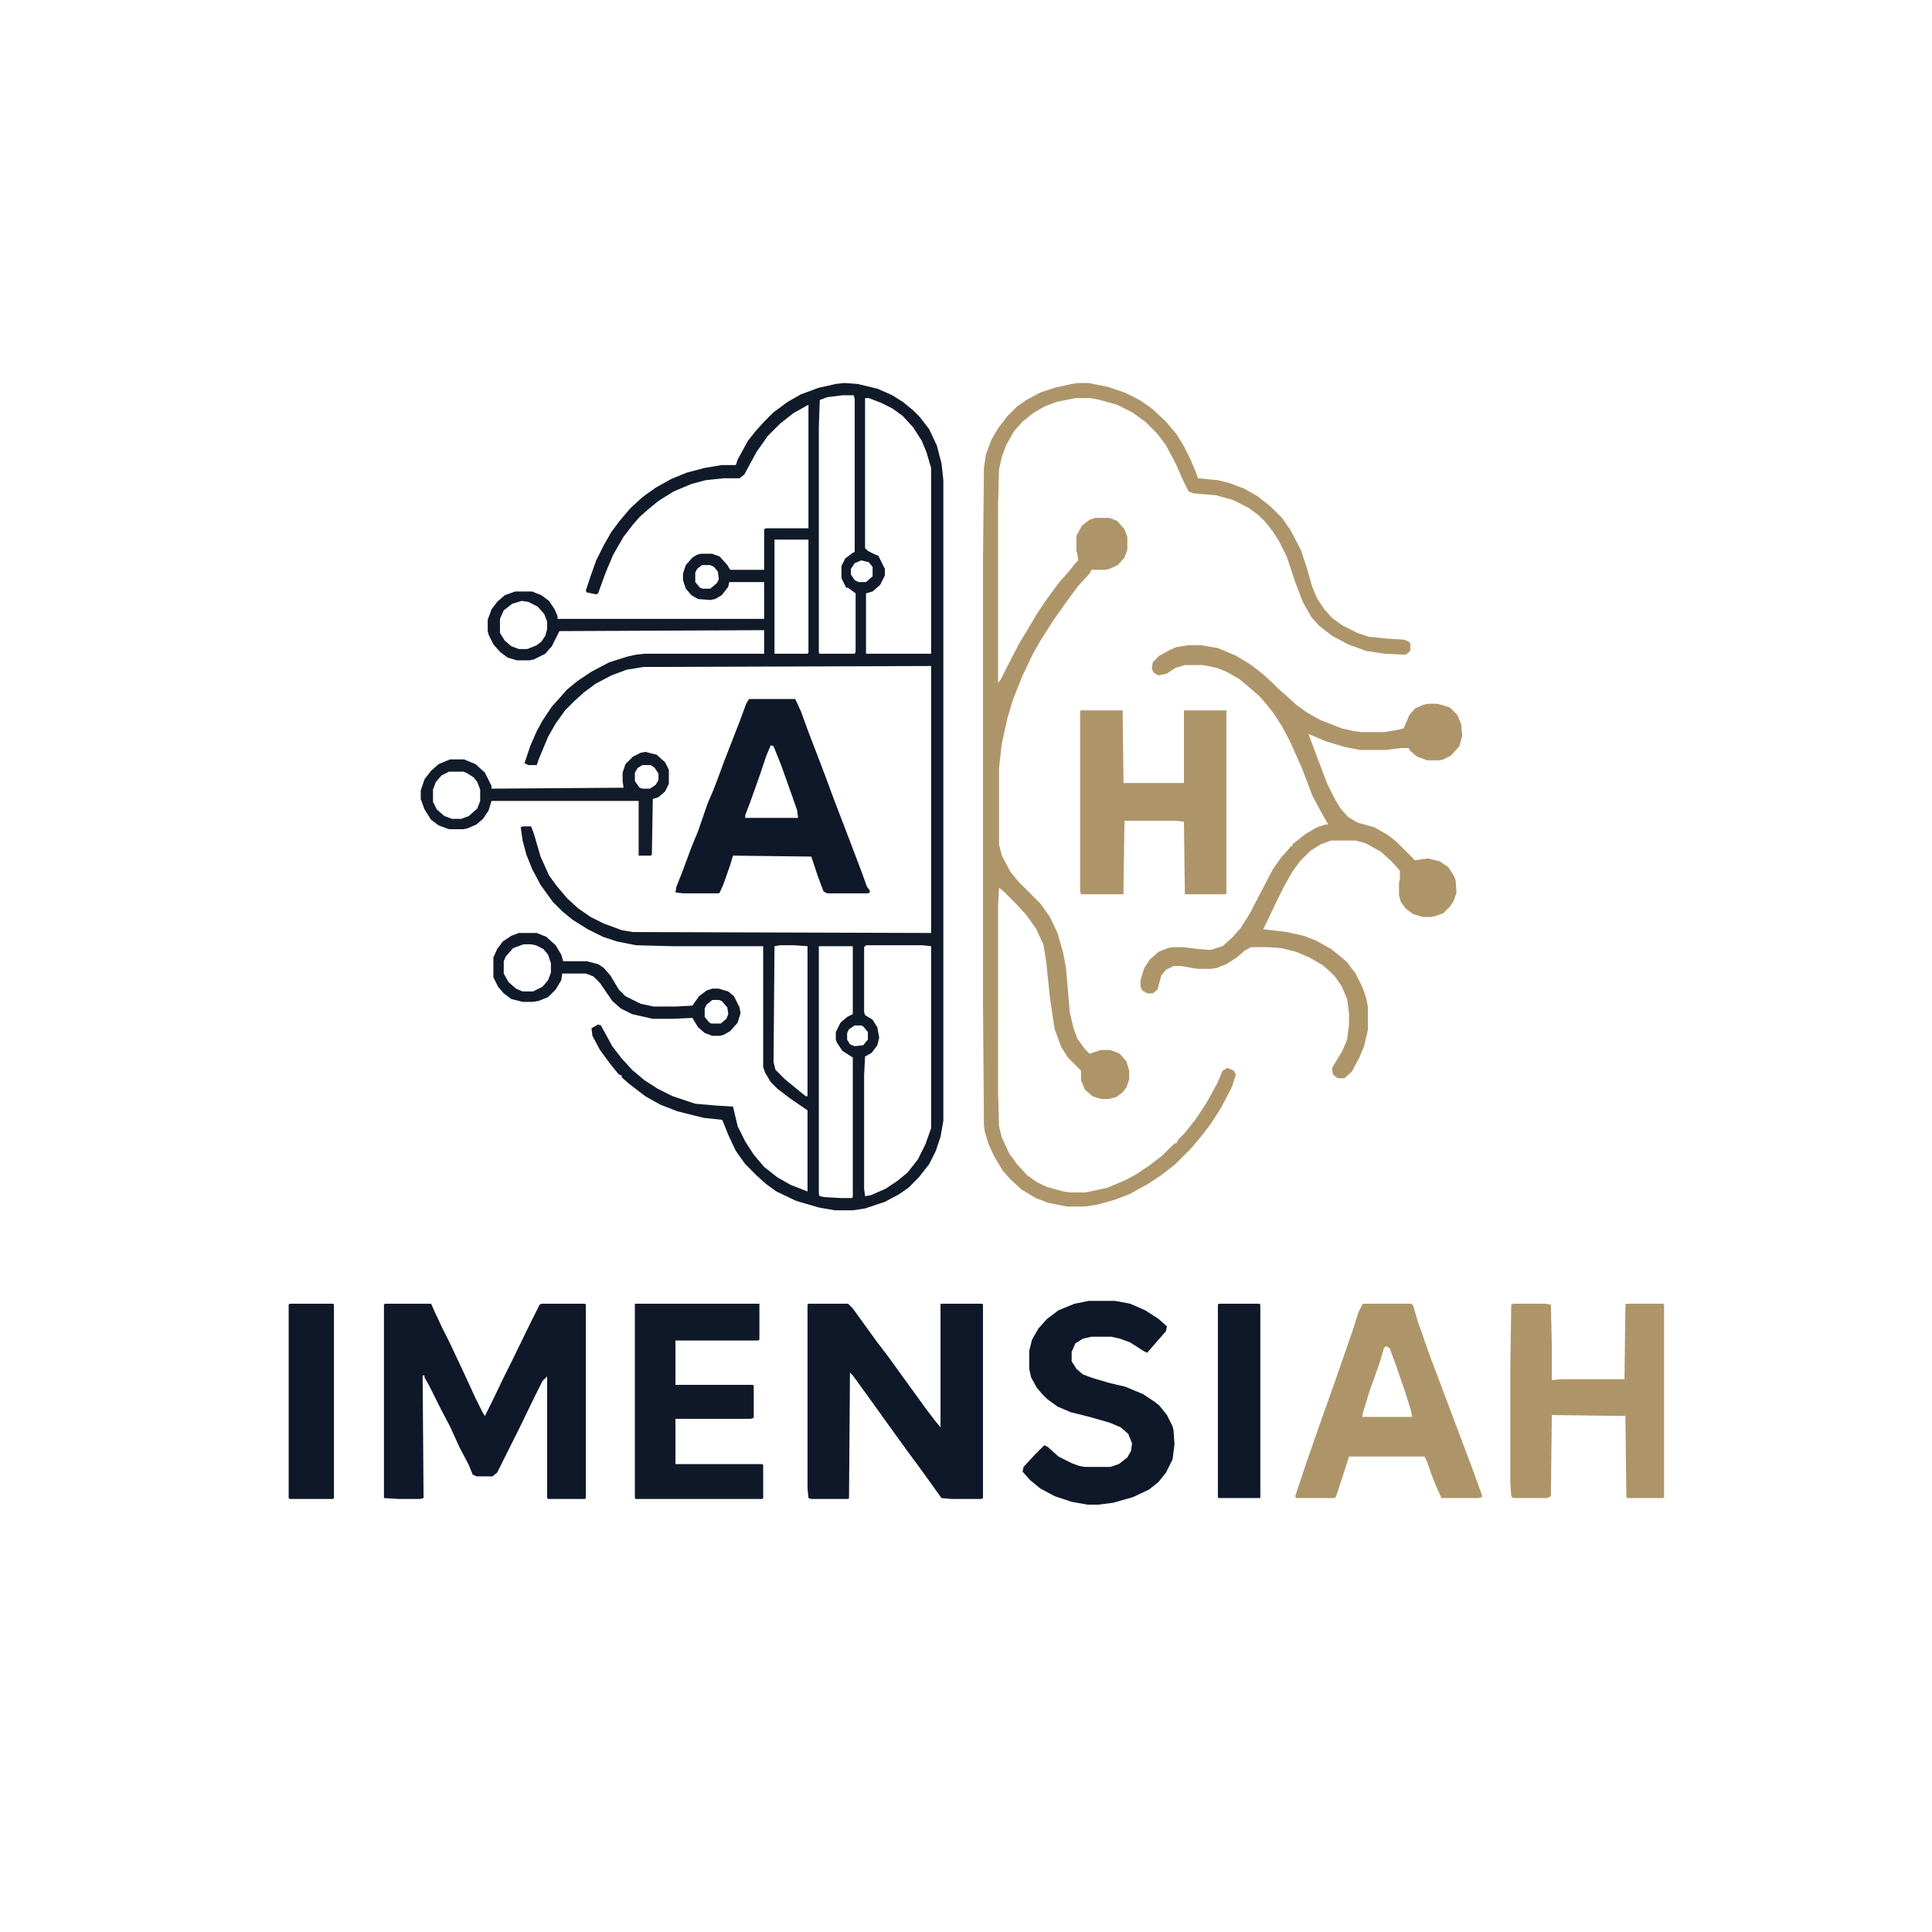
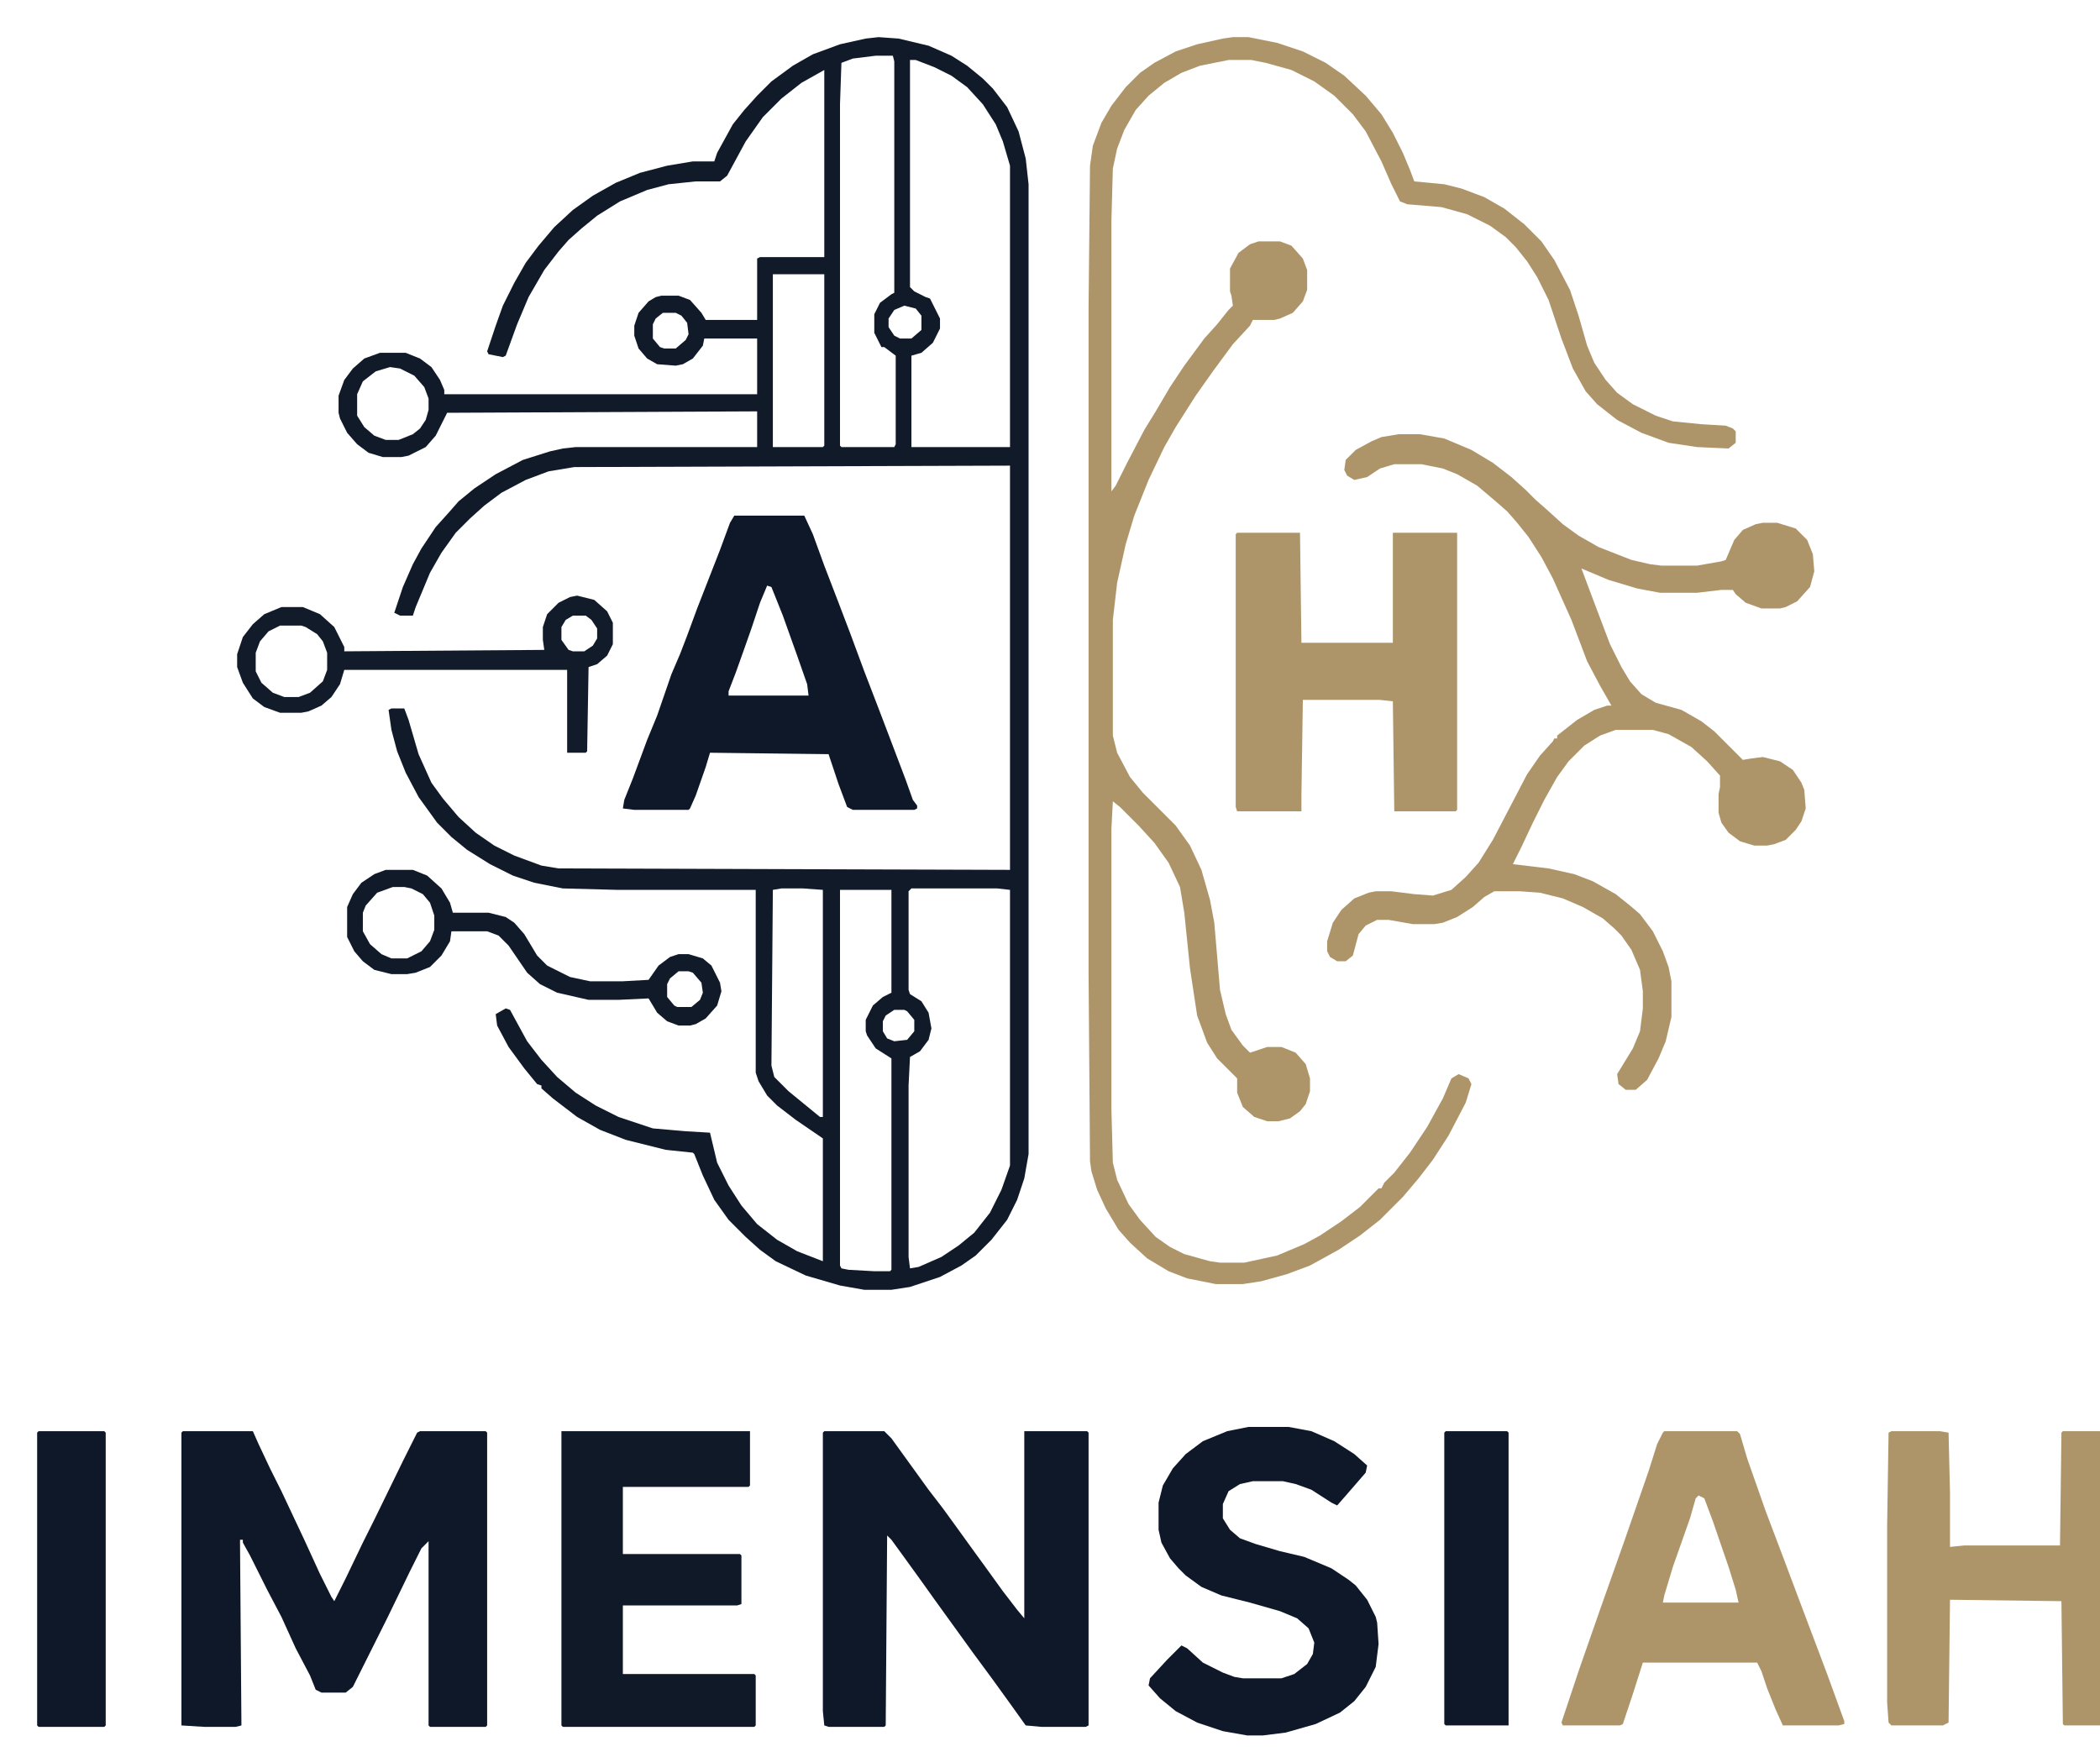
- <svg xmlns="http://www.w3.org/2000/svg" version="1.1" viewBox="0 0 2048 2048" width="625" height="625">
+ <svg xmlns="http://www.w3.org/2000/svg" version="1.1" viewBox="280 380 1470 1230">
  <path transform="translate(895,406)" d="m0 0 14 1 21 5 16 7 11 7 11 9 7 7 10 13 8 17 5 19 2 18v679l-3 17-5 15-7 14-11 14-11 11-10 7-15 8-21 7-13 2h-19l-17-3-24-7-21-10-11-8-10-9-12-12-10-14-8-17-6-15-1-1-19-2-28-7-18-7-16-9-17-13-8-7v-2l-3-1-9-11-11-15-8-15-1-8 7-4 3 1 12 22 10 13 11 12 13 11 14 9 16 8 24 8 23 2 17 1 5 21 8 16 9 14 11 13 14 11 14 8 18 7v-86l-19-13-13-10-7-7-6-10-2-6v-128h-97l-38-1-20-4-15-5-16-8-16-10-11-9-10-10-13-18-9-17-6-15-4-15-2-14 2-1h9l3 8 7 24 9 20 8 11 11 13 12 11 13 9 14 7 19 7 12 2 316 1v-283l-305 1-18 3-16 6-17 9-12 9-10 9-10 10-10 14-8 14-10 24-2 6h-9l-4-2 6-18 7-16 6-11 10-15 9-10 7-8 11-9 15-10 19-10 19-6 9-2 9-1h127v-25l-217 1-8 16-7 8-12 6-5 1h-13l-10-3-8-6-7-8-5-10-1-4v-12l4-11 6-8 8-7 11-4h18l10 4 8 6 6 9 3 7v3h219v-39h-37l-1 5-7 9-7 4-5 1-13-1-7-4-6-7-3-9v-7l3-9 7-8 5-3 4-1h12l8 3 8 9 3 5h36v-43l2-1h45v-131l-16 9-14 11-13 13-12 17-13 24-5 4h-17l-19 2-15 4-19 8-16 10-11 9-9 8-7 8-10 13-11 19-8 19-8 22-2 1-10-2-1-2 6-18 5-14 8-16 8-14 9-12 11-13 13-12 14-10 16-9 17-7 19-5 18-3h15l2-6 11-20 8-10 9-10 10-10 15-11 14-8 19-7 18-4zm-2 13-16 2-8 3-1 29v239l1 1h37l1-2v-62l-8-6h-2l-5-10v-13l4-8 8-6 2-1v-162l-1-4zm24 3v159l3 3 8 4 3 1 7 14v7l-5 10-8 7-7 2v64h69v-197l-5-17-5-12-9-14-11-12-11-8-12-6-13-5zm-96 150v121h35l1-1v-120zm92 22-7 3-4 6v6l4 6 4 2h8l7-6v-10l-4-5zm-169 5-5 4-2 4v10l5 6 3 1h8l7-6 2-4-1-8-4-5-4-2zm-191 38-10 3-9 7-4 9v15l5 8 7 6 8 3h9l10-4 5-4 4-6 2-7v-8l-3-8-7-8-10-5zm365 365-2 2v69l1 3 8 5 5 8 2 11-2 8-6 8-7 4-1 20v120l1 8 6-1 16-7 12-8 11-9 11-14 8-16 6-17v-193l-9-1zm-91 0-6 1-1 123 2 8 10 10 22 18h2v-159l-14-1zm41 1v263l1 2 5 1 18 1h11l1-1v-148l-11-7-6-9-1-3v-8l5-10 7-6 6-3v-72zm38 84-6 4-2 4v7l3 5 5 2 9-1 5-6v-8l-5-6-2-1z" fill="#101A29" />
  <path transform="translate(1143,406)" d="m0 0h11l20 4 18 6 16 8 13 9 15 14 11 13 8 13 7 14 5 12 3 8 21 2 12 3 16 6 14 8 14 11 12 12 9 13 11 21 6 18 6 21 5 12 8 12 8 9 11 8 16 8 12 4 20 2 17 1 5 2 2 2v8l-5 4-22-1-20-3-19-7-17-9-14-11-8-9-9-16-8-21-9-27-8-16-7-11-8-10-7-7-11-8-16-8-18-5-24-2-5-2-6-12-7-16-11-21-9-12-13-13-14-10-16-8-18-5-10-2h-16l-20 4-13 5-12 7-11 9-9 10-8 14-5 13-3 14-1 36v190l3-4 8-16 12-23 8-13 10-17 10-15 14-19 9-10 8-10 3-3-1-7-1-3v-16l6-11 8-6 6-2h15l8 3 8 9 3 8v14l-3 8-7 8-9 4-4 1h-15l-2 4-12 13-14 19-12 17-14 22-8 14-11 23-10 25-6 20-6 27-3 26v81l3 12 9 17 9 11 23 23 10 14 8 17 6 21 3 16 4 47 4 17 4 11 8 11 5 5 12-4h10l10 4 7 8 3 10v9l-3 9-4 5-7 5-8 2h-8l-9-3-8-7-4-10v-10l-14-14-7-11-7-19-5-33-4-39-3-18-8-17-10-14-11-12-13-13-5-4-1 19v197l1 37 3 12 8 17 8 11 11 12 10 7 10 5 18 5 7 1h17l23-5 19-8 11-6 15-10 13-10 13-13h2l2-4 7-7 11-14 12-18 11-20 6-14 5-3 7 3 2 4-4 13-12 23-11 17-10 13-11 13-16 16-14 11-15 10-20 11-16 6-18 5-13 2h-19l-20-4-13-5-15-9-12-11-8-9-9-15-6-13-4-13-1-7-1-132v-466l1-99 2-14 6-16 7-12 10-13 10-10 10-7 15-8 15-5 18-4z" fill="#AE9569" />
  <path transform="translate(408,1382)" d="m0 0h49l4 9 8 17 8 16 16 34 11 24 8 16 2 3 8-16 12-25 8-16 20-41 10-20 2-1h46l1 1v205l-1 1h-39l-1-1v-129l-5 5-8 16-16 33-24 48-5 4h-17l-4-2-4-10-10-19-10-22-10-19-12-24-5-9v-2h-2l1 130-4 1h-22l-16-1v-205z" fill="#0E1828" />
  <path transform="translate(857,1382)" d="m0 0h42l5 5 26 36 10 13 8 11 13 18 8 11 13 18 10 13 5 6v-131h44l1 1v205l-2 1h-31l-11-1-10-14-13-18-14-19-26-36-10-14-13-18-8-11-3-3-1 133-1 1h-39l-3-1-1-10v-195z" fill="#0E1828" />
  <path transform="translate(1259,684)" d="m0 0h15l17 3 19 8 15 9 13 10 10 9 7 7 8 7 11 10 11 8 14 8 23 9 13 3 8 1h25l17-3 3-1 6-14 6-7 9-4 5-1h10l13 4 8 8 4 10 1 12-3 11-9 10-8 4-4 1h-13l-11-4-7-6-2-3h-8l-17 2h-26l-16-3-20-6-19-8 9 24 11 29 8 16 6 10 8 9 10 6 18 5 14 8 9 7 20 20 6-1 8-1 12 3 9 6 6 9 2 5 1 13-3 9-4 6-7 7-8 3-5 1h-9l-10-3-8-6-5-7-2-7v-13l1-5v-8l-9-10-11-10-16-9-11-3h-26l-11 4-11 7-11 11-8 11-9 16-8 16-8 17-6 12 25 3 18 4 13 5 16 9 10 8 7 6 9 12 7 14 4 11 2 10v25l-4 17-5 12-8 15-8 7h-7l-5-4-1-7 11-18 5-12 2-16v-12l-2-15-6-14-7-10-5-5-8-7-14-8-14-6-16-4-14-1h-18l-7 4-8 7-11 7-10 4-6 1h-15l-17-3h-8l-8 4-5 6-4 15-5 4h-6l-5-3-2-4v-7l4-13 6-9 9-8 10-4 5-1h11l16 2 13 1 13-4 10-9 9-10 10-16 24-46 9-13 9-10 1-2h2v-2l14-11 12-7 9-3h3l-8-14-9-17-11-29-13-29-8-15-9-14-8-10-7-8-8-7-13-11-14-8-10-4-15-3h-19l-10 3-9 6-9 2-5-3-2-4 1-7 7-7 11-6 7-3z" fill="#AE9569" />
  <path transform="translate(794,741)" d="m0 0h49l6 13 8 22 10 26 8 21 10 27 10 26 8 21 11 29 5 14 3 4v2l-2 1h-43l-4-2-6-16-7-21-83-1-3 10-7 20-4 9-1 1h-38l-8-1 1-6 6-15 10-27 7-17 10-29 6-14 5-13 7-19 16-41 7-19zm23 49-5 12-6 18-6 17-5 14-5 13v3h56l-1-8-7-20-10-28-8-20z" fill="#0E1828" />
  <path transform="translate(1146,753)" d="m0 0h44l1 77h64v-77h45v194l-1 1h-43l-1-77-9-1h-54l-1 67v11h-45l-1-3v-191z" fill="#AE9569" />
  <path transform="translate(1604,1382)" d="m0 0h34l6 1 1 42v38l10-1h67l1-79 1-1h39l1 1v204l-1 1h-38l-1-1-1-86-78-1-1 86-4 2h-36l-2-2-1-14v-124l1-65z" fill="#AE9569" />
  <path transform="translate(1445,1382)" d="m0 0h51l2 2 5 17 13 37 14 37 9 24 20 53 12 33v2l-4 1h-39l-5-11-6-15-4-12-3-6h-80l-7 22-7 21-2 1h-40l-1-2 12-36 15-43 17-48 17-49 6-19 4-8zm24 45-2 2-4 14-12 34-6 20-1 5h53l-2-9-5-16-11-32-6-16z" fill="#AE9569" />
  <path transform="translate(673,1382)" d="m0 0h132v38l-1 1h-88v47h82l1 1v34l-3 1h-80v48h92l1 1v35l-1 1h-134l-1-1z" fill="#0F1928" />
  <path transform="translate(1154,1379)" d="m0 0h28l16 3 16 7 14 9 9 8-1 5-13 15-7 8-4-2-14-9-11-4-9-2h-21l-9 2-8 5-4 9v10l5 8 7 6 11 4 17 5 17 4 19 8 12 8 5 4 8 10 6 12 1 4 1 15-2 16-7 14-8 10-10 8-17 8-21 6-16 2h-11l-17-3-18-6-15-8-11-9-8-9 1-5 12-13 10-10 4 2 11 10 14 7 8 3 6 1h27l9-3 9-7 4-7 1-8-4-10-8-7-12-5-21-6-20-5-14-6-11-8-5-5-6-7-6-11-2-9v-19l3-12 7-12 9-10 12-9 17-7z" fill="#0E1828" />
  <path transform="translate(307,1382)" d="m0 0h46l1 1v205l-1 1h-46l-1-1v-205z" fill="#0F1828" />
  <path transform="translate(1292,1382)" d="m0 0h43l1 1v205h-44l-1-1v-204z" fill="#0E1828" />
  <path transform="translate(684,797)" d="m0 0 12 3 9 8 4 8v15l-4 8-7 6-6 2-1 59-1 1h-13v-58h-156l-3 10-6 9-7 6-9 4-5 1h-15l-11-4-8-6-7-11-4-11v-9l4-12 7-9 8-7 12-5h15l12 5 10 9 7 14v3l140-1-1-7v-9l3-9 8-8 8-4zm-3 14-5 3-3 5v9l5 7 3 1h8l6-4 3-5v-7l-4-6-4-3zm-205 7-8 4-6 7-3 8v13l4 8 8 7 8 3h10l8-3 9-8 3-8v-12l-3-8-4-5-8-5-3-1z" fill="#121B29" />
  <path transform="translate(550,989)" d="m0 0h19l10 4 10 9 6 10 2 7h25l12 3 6 4 7 8 9 15 7 7 16 8 14 3h23l18-1 7-10 8-6 6-2h7l10 3 6 5 6 12 1 6-3 10-8 9-7 4-4 1h-8l-8-3-7-6-6-10-21 1h-21l-22-5-12-6-9-8-13-19-7-7-8-3h-25l-1 7-6 10-8 8-10 4-6 1h-11l-12-3-8-6-6-7-5-10v-21l4-9 6-8 9-6zm5 12-11 4-8 9-2 5v13l5 9 8 7 7 3h11l10-5 6-7 3-8v-10l-3-9-5-6-8-4-5-1zm200 59-6 5-2 4v9l5 6 2 1h10l6-5 2-5-1-7-6-7-3-1z" fill="#101A29" />
</svg>
